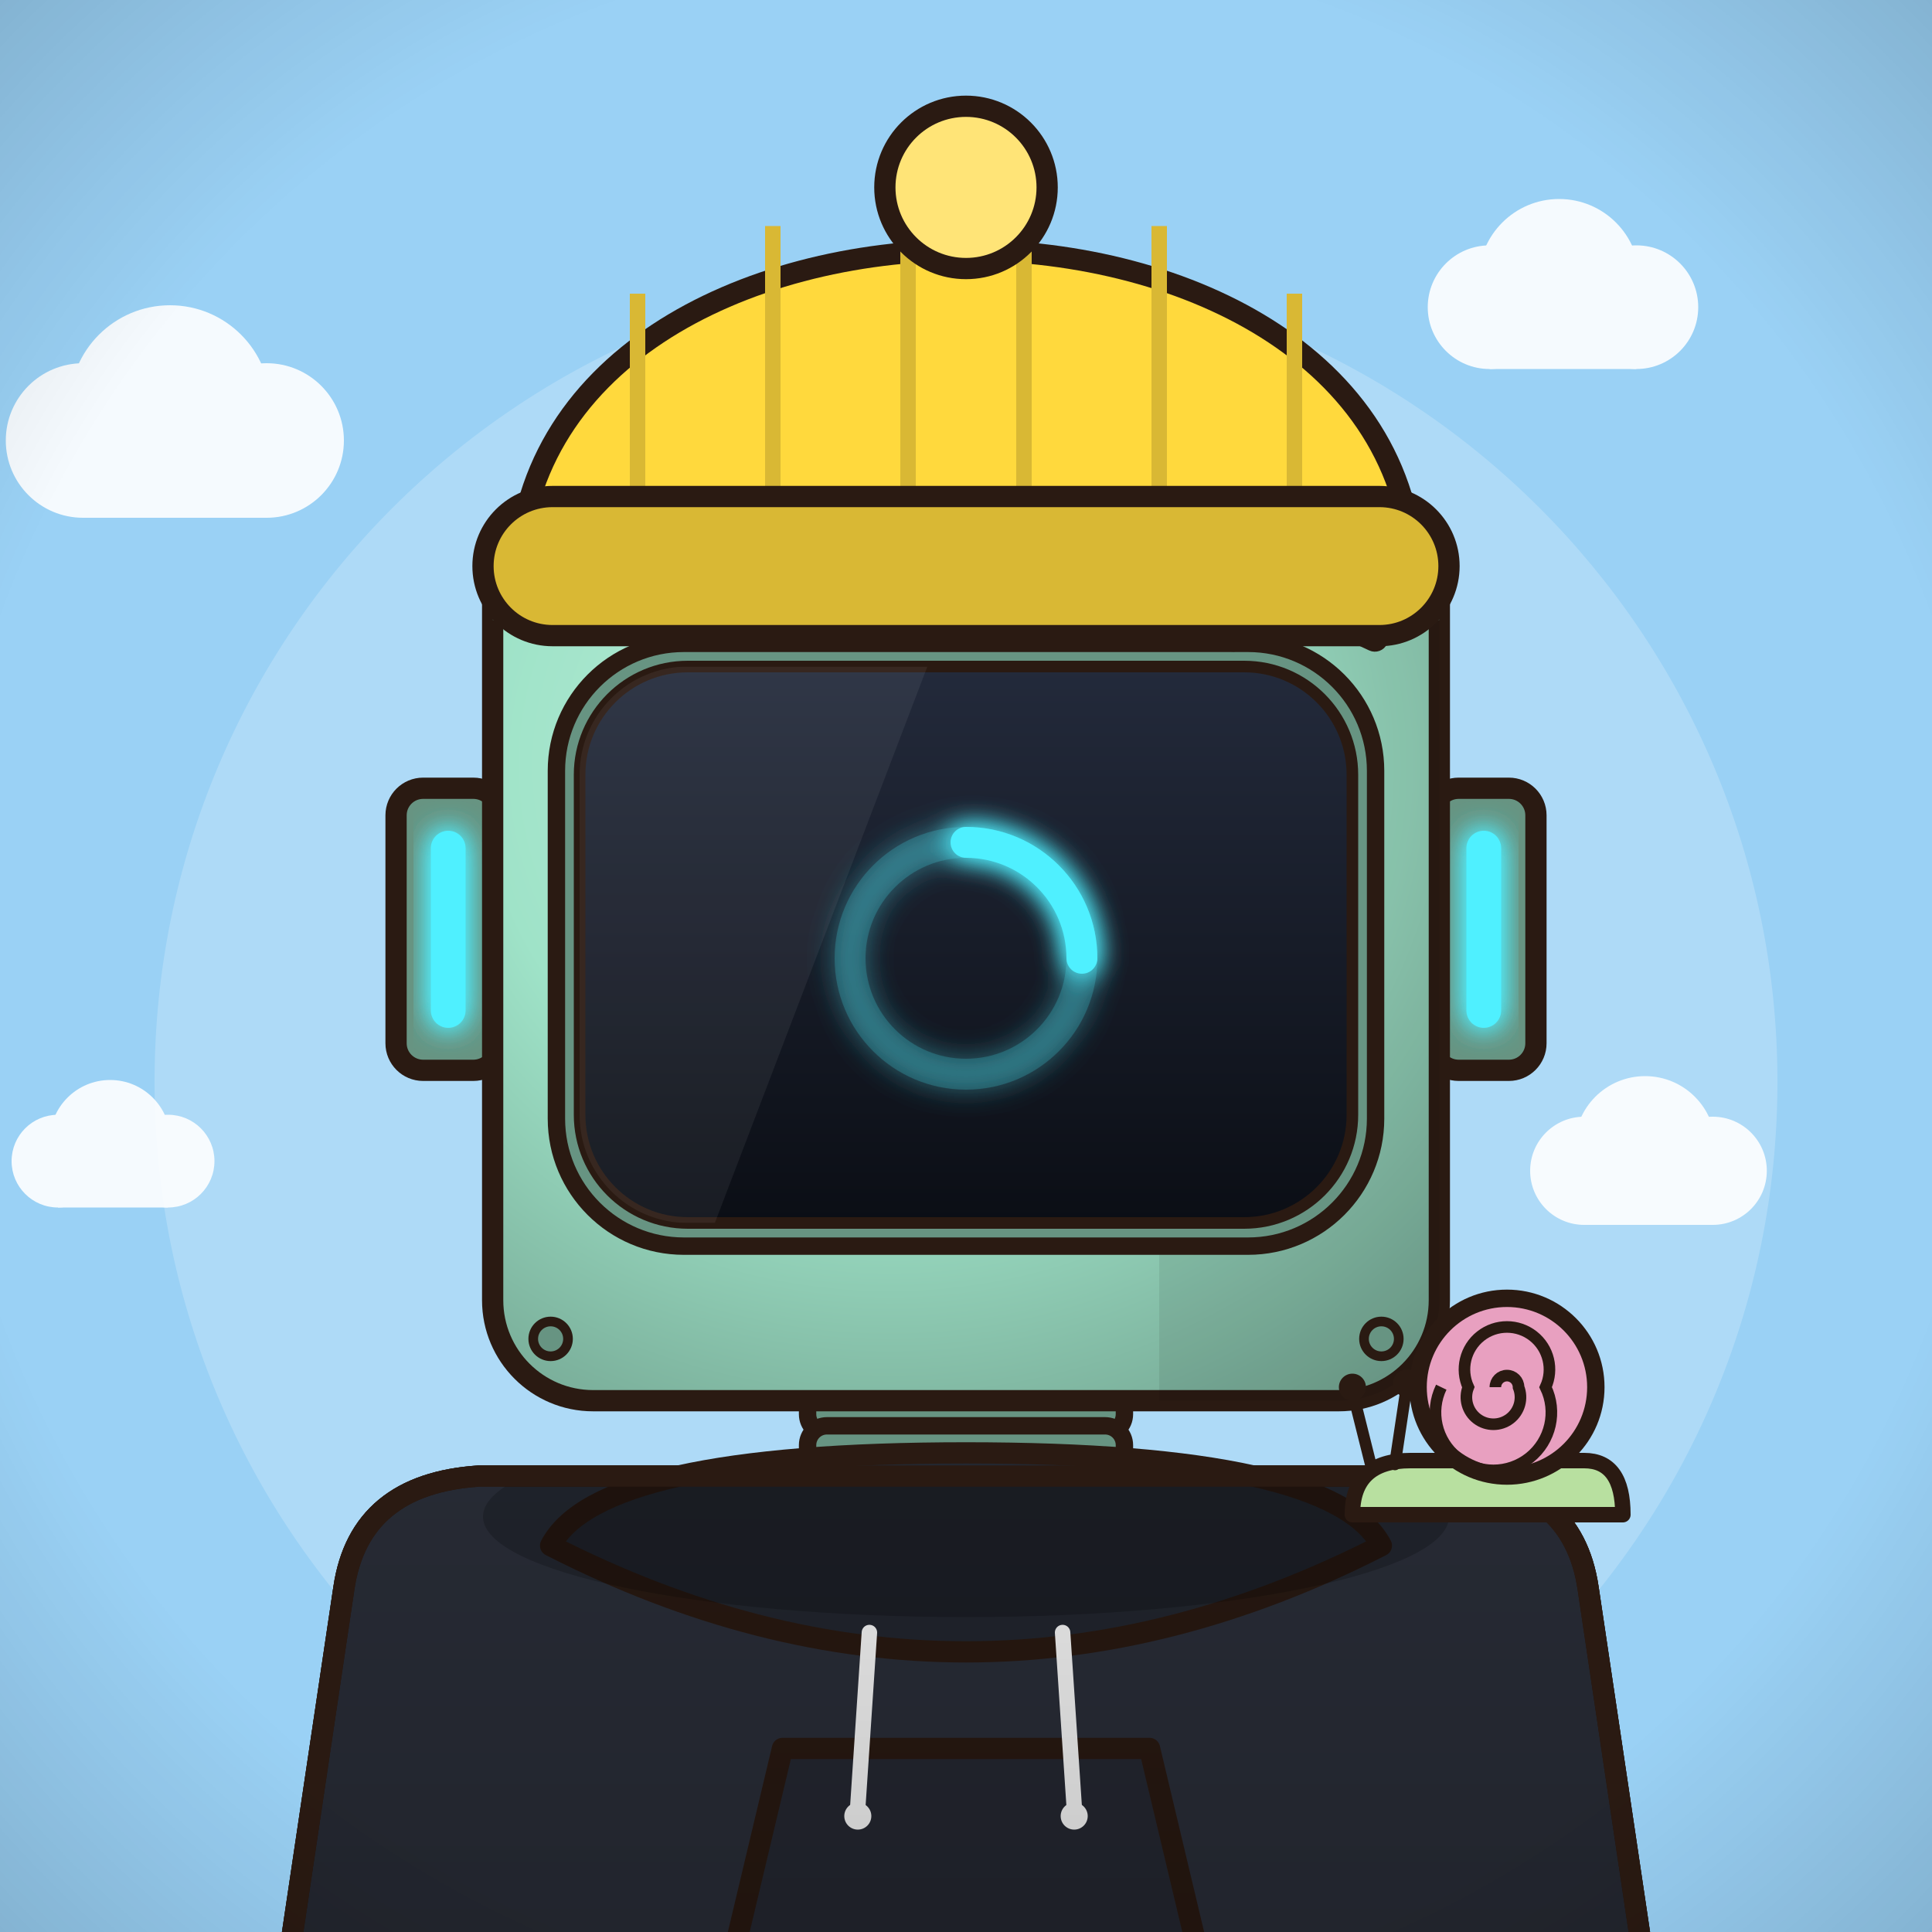
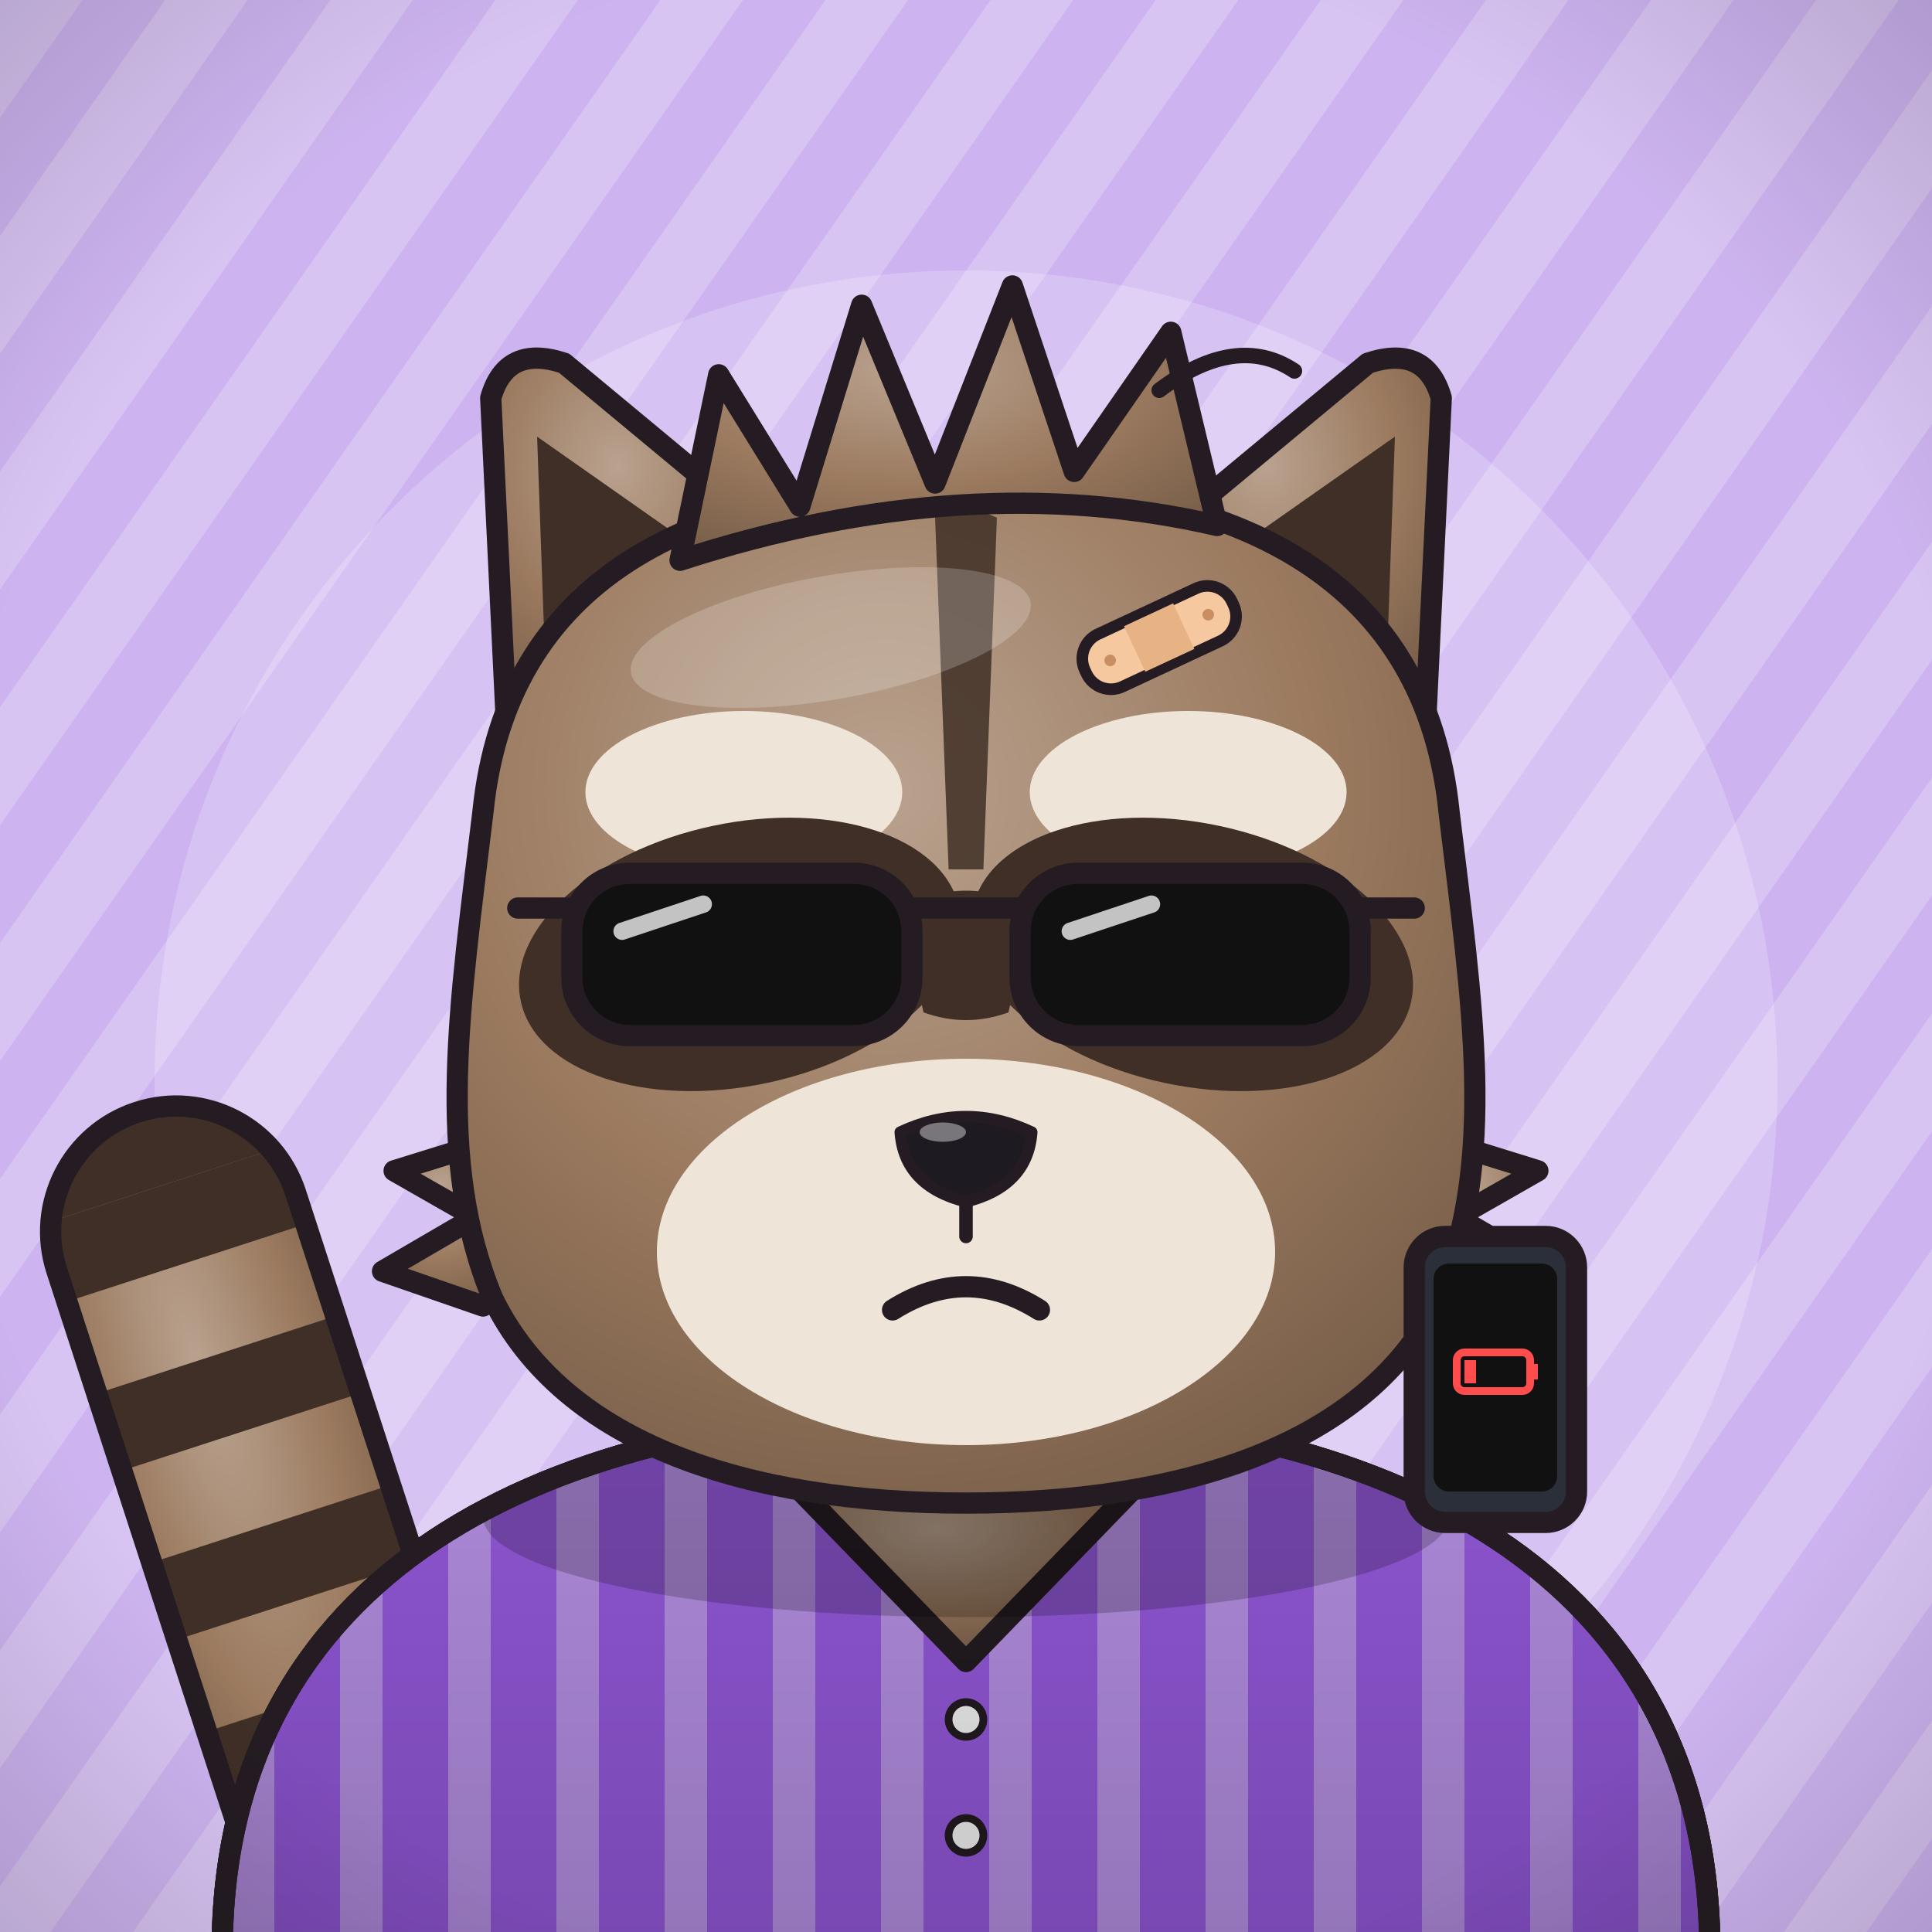
<svg xmlns="http://www.w3.org/2000/svg" viewBox="0 0 1000 1000" width="1000" height="1000">
  <defs>
    <clipPath id="bodyclip">
-       <path d="M150 1010 L178 822 Q186 768 248 764 L752 764 Q814 768 822 822 L850 1010 Z" />
+       <path d="M115 1010 C115 815 280 730 500 730 C720 730 885 815 885 1010 Z" />
    </clipPath>
    <radialGradient id="fs" cx=".42" cy=".3" r=".85">
-       <stop offset="0" stop-color="#bcebd9" />
-       <stop offset=".5" stop-color="#9fe3c8" />
-       <stop offset="1" stop-color="#72a390" />
+       <stop offset="0" stop-color="#b9a28f" />
+       <stop offset=".5" stop-color="#9b7a5f" />
+       <stop offset="1" stop-color="#705844" />
    </radialGradient>
-     <filter id="led" x="-50%" y="-50%" width="200%" height="200%">
-       <feGaussianBlur stdDeviation="7" result="b" />
-       <feMerge>
-         <feMergeNode in="b" />
-         <feMergeNode in="b" />
-         <feMergeNode in="SourceGraphic" />
-       </feMerge>
-     </filter>
-     <linearGradient id="visor" x1="0" y1="0" x2="0" y2="1">
-       <stop offset="0" stop-color="#232a3b" />
-       <stop offset="1" stop-color="#0b0e15" />
-     </linearGradient>
-     <clipPath id="visorclip">
-       <rect x="300" y="345" width="400" height="288" rx="56" />
-     </clipPath>
-     <clipPath id="headclip">
-       <rect x="255" y="255" width="490" height="470" rx="52" />
-     </clipPath>
    <linearGradient id="bodyshade" x1="0" y1="0" x2="0" y2="1">
      <stop offset=".55" stop-color="#000" stop-opacity="0" />
      <stop offset="1" stop-color="#000" stop-opacity=".22" />
    </linearGradient>
+     <clipPath id="eye0">
+       <ellipse cx="390" cy="492" rx="37" ry="33" />
+     </clipPath>
+     <clipPath id="eye1">
+       <ellipse cx="610" cy="492" rx="37" ry="33" />
+     </clipPath>
+     <clipPath id="tailclip">
+       <rect x="105" y="560" width="130" height="460" rx="65" />
+     </clipPath>
+     <pattern id="pat" width="70" height="70" patternUnits="userSpaceOnUse" patternTransform="rotate(35)">
+       <rect width="35" height="70" fill="#fff" />
+     </pattern>
    <radialGradient id="vig" r=".75">
      <stop offset=".7" stop-color="#000" stop-opacity="0" />
      <stop offset="1" stop-color="#000" stop-opacity=".18" />
    </radialGradient>
  </defs>
-   <rect width="1000" height="1000" fill="#9ad1f5" />
-   <g fill="#fff" opacity=".9">
-     <circle cx="43" cy="228" r="40" />
-     <circle cx="88" cy="210" r="52" />
-     <circle cx="138" cy="228" r="40" />
-     <rect x="43" y="228" width="95" height="40" />
+   <rect width="1000" height="1000" fill="#cdb4f0" />
+   <rect width="1000" height="1000" fill="url(#pat)" opacity=".22" />
+   <circle cx="500" cy="560" r="420" fill="#fff" opacity=".2" />
+   <g transform="rotate(-18 170 880)">
+     <rect x="105" y="560" width="130" height="460" rx="65" fill="url(#fs)" />
+     <g clip-path="url(#tailclip)">
+       <rect x="95" y="600" width="150" height="42" fill="#3f2f26" />
+       <rect x="95" y="692" width="150" height="42" fill="#3f2f26" />
+       <rect x="95" y="784" width="150" height="42" fill="#3f2f26" />
+       <rect x="95" y="876" width="150" height="42" fill="#3f2f26" />
+       <rect x="95" y="968" width="150" height="42" fill="#3f2f26" />
+       <rect x="95" y="550" width="150" height="50" fill="#3f2f26" />
+     </g>
+     <rect x="105" y="560" width="130" height="460" rx="65" fill="none" stroke="#241c22" stroke-width="11" stroke-linejoin="round" stroke-linecap="round" />
  </g>
-   <g fill="#fff" opacity=".9">
-     <circle cx="771" cy="159" r="32" />
-     <circle cx="807" cy="144.6" r="41.6" />
-     <circle cx="847" cy="159" r="32" />
-     <rect x="771" y="159" width="76" height="32" />
+   <path d="M115 1010 C115 815 280 730 500 730 C720 730 885 815 885 1010 Z" fill="url(#fs)" stroke="#241c22" stroke-width="11" stroke-linejoin="round" stroke-linecap="round" />
+   <g clip-path="url(#bodyclip)">
+     <ellipse cx="500" cy="985" rx="230" ry="165" fill="#efe4d8" opacity=".75" />
  </g>
-   <g fill="#fff" opacity=".9">
-     <circle cx="820" cy="606" r="28" />
-     <circle cx="851.5" cy="593.4" r="36.4" />
-     <circle cx="886.5" cy="606" r="28" />
-     <rect x="820" y="606" width="66.5" height="28" />
+   <g clip-path="url(#bodyclip)">
+     <rect width="1000" height="1000" fill="#9b5de5" />
+     <rect x="120" y="700" width="22" height="330" fill="#fff" opacity=".35" />
+     <rect x="176" y="700" width="22" height="330" fill="#fff" opacity=".35" />
+     <rect x="232" y="700" width="22" height="330" fill="#fff" opacity=".35" />
+     <rect x="288" y="700" width="22" height="330" fill="#fff" opacity=".35" />
+     <rect x="344" y="700" width="22" height="330" fill="#fff" opacity=".35" />
+     <rect x="400" y="700" width="22" height="330" fill="#fff" opacity=".35" />
+     <rect x="456" y="700" width="22" height="330" fill="#fff" opacity=".35" />
+     <rect x="512" y="700" width="22" height="330" fill="#fff" opacity=".35" />
+     <rect x="568" y="700" width="22" height="330" fill="#fff" opacity=".35" />
+     <rect x="624" y="700" width="22" height="330" fill="#fff" opacity=".35" />
+     <rect x="680" y="700" width="22" height="330" fill="#fff" opacity=".35" />
+     <rect x="736" y="700" width="22" height="330" fill="#fff" opacity=".35" />
+     <rect x="792" y="700" width="22" height="330" fill="#fff" opacity=".35" />
+     <rect x="848" y="700" width="22" height="330" fill="#fff" opacity=".35" />
  </g>
-   <g fill="#fff" opacity=".9">
-     <circle cx="30" cy="601" r="24" />
-     <circle cx="57" cy="590.2" r="31.2" />
-     <circle cx="87" cy="601" r="24" />
-     <rect x="30" y="601" width="57" height="24" />
-   </g>
-   <circle cx="500" cy="560" r="420" fill="#fff" opacity=".2" />
-   <rect x="418" y="712" width="164" height="30" rx="10" fill="#679482" stroke="#2a1a12" stroke-width="9" stroke-linejoin="round" stroke-linecap="round" />
-   <rect x="418" y="738" width="164" height="30" rx="10" fill="#679482" stroke="#2a1a12" stroke-width="9" stroke-linejoin="round" stroke-linecap="round" />
-   <path d="M150 1010 L178 822 Q186 768 248 764 L752 764 Q814 768 822 822 L850 1010 Z" fill="url(#fs)" stroke="#2a1a12" stroke-width="11" stroke-linejoin="round" stroke-linecap="round" />
-   <g clip-path="url(#bodyclip)">
-     <rect x="590" y="760" width="400" height="300" fill="#000" opacity=".08" />
-     <path d="M300 800 L300 1010 M700 800 L700 1010" stroke="#679482" stroke-width="6" opacity=".6" />
-   </g>
-   <circle cx="235" cy="835" r="16" fill="#679482" stroke="#2a1a12" stroke-width="6" stroke-linejoin="round" stroke-linecap="round" />
-   <circle cx="765" cy="835" r="16" fill="#679482" stroke="#2a1a12" stroke-width="6" stroke-linejoin="round" stroke-linecap="round" />
-   <rect x="398" y="830" width="204" height="124" rx="22" fill="#e4f7f0" stroke="#2a1a12" stroke-width="9" stroke-linejoin="round" stroke-linecap="round" />
-   <circle cx="448" cy="892" r="18" fill="#ff8fc7" stroke="#2a1a12" stroke-width="6" stroke-linejoin="round" stroke-linecap="round" />
-   <circle cx="500" cy="892" r="18" fill="#ffd93d" stroke="#2a1a12" stroke-width="6" stroke-linejoin="round" stroke-linecap="round" />
-   <circle cx="552" cy="892" r="18" fill="#6bcb77" stroke="#2a1a12" stroke-width="6" stroke-linejoin="round" stroke-linecap="round" />
-   <g clip-path="url(#bodyclip)">
-     <rect width="1000" height="1000" fill="#2b2f3a" />
-     <path d="M380 1010 L405 905 L595 905 L620 1010" fill="#262933" stroke="#2a1a12" stroke-width="11" stroke-linejoin="round" stroke-linecap="round" />
-   </g>
-   <path d="M150 1010 L178 822 Q186 768 248 764 L752 764 Q814 768 822 822 L850 1010 Z" fill="none" stroke="#2a1a12" stroke-width="11" stroke-linejoin="round" stroke-linecap="round" />
-   <path d="M285 800 Q500 910 715 800 Q690 752 500 752 Q310 752 285 800 Z" fill="#232730" stroke="#2a1a12" stroke-width="11" stroke-linejoin="round" stroke-linecap="round" />
-   <path d="M450 845 L444 935 M550 845 L556 935" stroke="#fff" stroke-width="8" stroke-linecap="round" />
-   <circle cx="444" cy="940" r="7" fill="#fff" />
-   <circle cx="556" cy="940" r="7" fill="#fff" />
+   <path d="M115 1010 C115 815 280 730 500 730 C720 730 885 815 885 1010 Z" fill="none" stroke="#241c22" stroke-width="11" stroke-linejoin="round" stroke-linecap="round" />
+   <path d="M405 762 L500 860 L595 762" fill="url(#fs)" stroke="#241c22" stroke-width="11" stroke-linejoin="round" stroke-linecap="round" />
+   <circle cx="500" cy="890" r="9" fill="#fff" stroke="#241c22" stroke-width="4" stroke-linejoin="round" stroke-linecap="round" />
+   <circle cx="500" cy="950" r="9" fill="#fff" stroke="#241c22" stroke-width="4" stroke-linejoin="round" stroke-linecap="round" />
  <g clip-path="url(#bodyclip)">
    <rect width="1000" height="1000" fill="url(#bodyshade)" />
    <ellipse cx="500" cy="785" rx="250" ry="52" fill="#000" opacity=".2" />
  </g>
-   <path d="M150 1010 L178 822 Q186 768 248 764 L752 764 Q814 768 822 822 L850 1010 Z" fill="none" stroke="#2a1a12" stroke-width="11" stroke-linejoin="round" stroke-linecap="round" />
-   <rect x="205" y="408" width="54" height="146" rx="14" fill="#679482" stroke="#2a1a12" stroke-width="11" stroke-linejoin="round" stroke-linecap="round" />
-   <rect x="223" y="430" width="18" height="102" rx="9" fill="#4ff0ff" filter="url(#led)" />
-   <rect x="741" y="408" width="54" height="146" rx="14" fill="#679482" stroke="#2a1a12" stroke-width="11" stroke-linejoin="round" stroke-linecap="round" />
-   <rect x="759" y="430" width="18" height="102" rx="9" fill="#4ff0ff" filter="url(#led)" />
-   <rect x="255" y="255" width="490" height="470" rx="52" fill="url(#fs)" stroke="#2a1a12" stroke-width="11" stroke-linejoin="round" stroke-linecap="round" />
-   <g clip-path="url(#headclip)">
-     <rect x="600" y="240" width="200" height="520" fill="#000" opacity=".08" />
-     <path d="M255 318 L745 318" stroke="#679482" stroke-width="6" opacity=".7" />
+   <path d="M115 1010 C115 815 280 730 500 730 C720 730 885 815 885 1010 Z" fill="none" stroke="#241c22" stroke-width="11" stroke-linejoin="round" stroke-linecap="round" />
+   <path d="M262 372 L254 206 Q262 178 292 188 L410 286 Z" fill="url(#fs)" stroke="#241c22" stroke-width="11" stroke-linejoin="round" stroke-linecap="round" />
+   <path d="M738 372 L746 206 Q738 178 708 188 L590 286 Z" fill="url(#fs)" stroke="#241c22" stroke-width="11" stroke-linejoin="round" stroke-linecap="round" />
+   <path d="M282 338 L278 226 L372 292 Z" fill="#3f2f26" />
+   <path d="M718 338 L722 226 L628 292 Z" fill="#3f2f26" />
+   <path d="M262 588 L204 606 L246 630 L198 658 L250 676 L270 652 Z" fill="url(#fs)" stroke="#241c22" stroke-width="11" stroke-linejoin="round" stroke-linecap="round" />
+   <path d="M738 588 L796 606 L754 630 L802 658 L750 676 L730 652 Z" fill="url(#fs)" stroke="#241c22" stroke-width="11" stroke-linejoin="round" stroke-linecap="round" />
+   <path d="M500 250 C645 250 738 302 750 420 C762 520 775 600 745 672 C708 748 612 778 500 778 C388 778 292 748 255 672 C225 600 238 520 250 420 C262 302 355 250 500 250 Z" fill="url(#fs)" stroke="#241c22" stroke-width="11" stroke-linejoin="round" stroke-linecap="round" />
+   <ellipse cx="385" cy="410" rx="82" ry="42" fill="#efe4d8" />
+   <ellipse cx="615" cy="410" rx="82" ry="42" fill="#efe4d8" />
+   <ellipse cx="500" cy="648" rx="160" ry="100" fill="#efe4d8" />
+   <path d="M484 268 Q500 260 516 268 L509 450 L491 450 Z" fill="#3f2f26" opacity=".85" />
+   <ellipse cx="383" cy="494" rx="116" ry="68" transform="rotate(-12 383 494)" fill="#3f2f26" />
+   <ellipse cx="617" cy="494" rx="116" ry="68" transform="rotate(12 617 494)" fill="#3f2f26" />
+   <path d="M466 470 Q500 452 534 470 L522 524 Q500 532 478 524 Z" fill="#3f2f26" />
+   <ellipse cx="430" cy="330" rx="105" ry="32" fill="#fff" opacity=".2" transform="rotate(-10 430 330)" />
+   <path d="M466 586 Q500 570 534 586 Q532 614 500 622 Q468 614 466 586 Z" fill="#1e1a22" stroke="#241c22" stroke-width="6" stroke-linejoin="round" stroke-linecap="round" />
+   <ellipse cx="488" cy="586" rx="12" ry="5" fill="#fff" opacity=".4" />
+   <path d="M500 622 L500 640" stroke="#241c22" stroke-width="7" stroke-linejoin="round" stroke-linecap="round" />
+   <g transform="rotate(-25 600 330)">
+     <rect x="558" y="315" width="84" height="30" rx="14" fill="#f6c89f" stroke="#241c22" stroke-width="6" stroke-linejoin="round" stroke-linecap="round" />
+     <rect x="586" y="317" width="28" height="26" fill="#e8b384" />
+     <circle cx="572" cy="330" r="3" fill="#c98f62" />
+     <circle cx="628" cy="330" r="3" fill="#c98f62" />
  </g>
-   <rect x="295" y="273" width="290" height="14" rx="7" fill="#fff" opacity=".45" />
-   <circle cx="285" cy="290" r="9" fill="#679482" stroke="#2a1a12" stroke-width="5" stroke-linejoin="round" stroke-linecap="round" />
-   <circle cx="715" cy="290" r="9" fill="#679482" stroke="#2a1a12" stroke-width="5" stroke-linejoin="round" stroke-linecap="round" />
-   <circle cx="285" cy="693" r="9" fill="#679482" stroke="#2a1a12" stroke-width="5" stroke-linejoin="round" stroke-linecap="round" />
-   <circle cx="715" cy="693" r="9" fill="#679482" stroke="#2a1a12" stroke-width="5" stroke-linejoin="round" stroke-linecap="round" />
-   <rect x="288" y="333" width="424" height="312" rx="66" fill="#679482" stroke="#2a1a12" stroke-width="9" stroke-linejoin="round" stroke-linecap="round" />
-   <rect x="300" y="345" width="400" height="288" rx="56" fill="url(#visor)" stroke="#2a1a12" stroke-width="6" stroke-linejoin="round" stroke-linecap="round" />
-   <g clip-path="url(#visorclip)">
-     <path d="M300 345 L480 345 L370 633 L300 633 Z" fill="#fff" opacity=".06" />
+   <path d="M462 678 Q500 654 538 678" fill="none" stroke="#241c22" stroke-width="11" stroke-linejoin="round" stroke-linecap="round" />
+   <path d="M268 470 L732 470" stroke="#241c22" stroke-width="11" stroke-linejoin="round" stroke-linecap="round" />
+   <rect x="296" y="452" width="176" height="84" rx="30" fill="#111" stroke="#241c22" stroke-width="11" stroke-linejoin="round" stroke-linecap="round" />
+   <rect x="528" y="452" width="176" height="84" rx="30" fill="#111" stroke="#241c22" stroke-width="11" stroke-linejoin="round" stroke-linecap="round" />
+   <path d="M322 482 L364 468 M554 482 L596 468" stroke="#fff" stroke-width="9" stroke-linecap="round" opacity=".75" />
+   <g transform="translate(0 -28)">
+     <path d="M352 318 L372 222 L414 290 L446 186 L484 278 L524 176 L556 272 L606 200 L630 300 Q500 270 352 318 Z" fill="url(#fs)" stroke="#241c22" stroke-width="11" stroke-linejoin="round" stroke-linecap="round" />
+     <path d="M600 230 q40 -30 70 -10" fill="none" stroke="#241c22" stroke-width="8" stroke-linejoin="round" stroke-linecap="round" />
  </g>
-   <g transform="rotate(-25 675 300)">
-     <rect x="625" y="284" width="100" height="32" rx="4" fill="#b9bec6" stroke="#2a1a12" stroke-width="6" stroke-linejoin="round" stroke-linecap="round" />
-   </g>
-   <g transform="rotate(25 675 300)">
-     <rect x="625" y="284" width="100" height="32" rx="4" fill="#cdd2d9" stroke="#2a1a12" stroke-width="6" stroke-linejoin="round" stroke-linecap="round" />
-   </g>
-   <g filter="url(#led)">
-     <circle cx="500" cy="496" r="60" fill="none" stroke="#4ff0ff" stroke-opacity=".2" stroke-width="16" />
-     <path d="M500 436 A60 60 0 0 1 560 496" stroke="#4ff0ff" stroke-width="16" stroke-linecap="round" stroke-linejoin="round" fill="none" />
-   </g>
-   <g transform="translate(0 -88)">
-     <path d="M268 390 C268 160 732 160 732 390 Z" fill="#ffd93d" stroke="#2a1a12" stroke-width="11" stroke-linejoin="round" stroke-linecap="round" />
-     <path d="M330 240 L330 360 M400 205 L400 360 M470 192 L470 360 M530 192 L530 360 M600 205 L600 360 M670 240 L670 360" stroke="#d9b834" stroke-width="8" />
-     <rect x="250" y="345" width="500" height="72" rx="36" fill="#d9b834" stroke="#2a1a12" stroke-width="11" stroke-linejoin="round" stroke-linecap="round" />
-     <circle cx="500" cy="185" r="42" fill="#ffe477" stroke="#2a1a12" stroke-width="11" stroke-linejoin="round" stroke-linecap="round" />
-   </g>
-   <path d="M700 784 Q700 756 730 756 L820 756 Q840 756 840 784 Z" fill="#b8e0a0" stroke="#2a1a12" stroke-width="8" stroke-linejoin="round" stroke-linecap="round" />
-   <path d="M710 760 l-10 -40 M722 758 l6 -40" stroke="#2a1a12" stroke-width="6" stroke-linejoin="round" stroke-linecap="round" />
-   <circle cx="700" cy="718" r="7" fill="#2a1a12" />
-   <circle cx="728" cy="716" r="7" fill="#2a1a12" />
-   <circle cx="780" cy="718" r="46" fill="#e8a0c0" stroke="#2a1a12" stroke-width="9" stroke-linejoin="round" stroke-linecap="round" />
-   <path d="M780 718 m-6 0 a6 6 0 1 1 12 0 a14 14 0 1 1 -26 0 a22 22 0 1 1 40 0 a30 30 0 1 1 -54 0" fill="none" stroke="#2a1a12" stroke-width="6" />
+   <rect x="732" y="640" width="84" height="148" rx="16" fill="#2b2f3a" stroke="#241c22" stroke-width="11" stroke-linejoin="round" stroke-linecap="round" />
+   <rect x="742" y="654" width="64" height="118" rx="8" fill="#111" />
+   <rect x="754" y="700" width="38" height="20" rx="4" fill="none" stroke="#ff4d4d" stroke-width="4" />
+   <rect x="758" y="704" width="6" height="12" fill="#ff4d4d" />
+   <rect x="792" y="706" width="4" height="8" fill="#ff4d4d" />
  <rect width="1000" height="1000" fill="url(#vig)" />
</svg>
